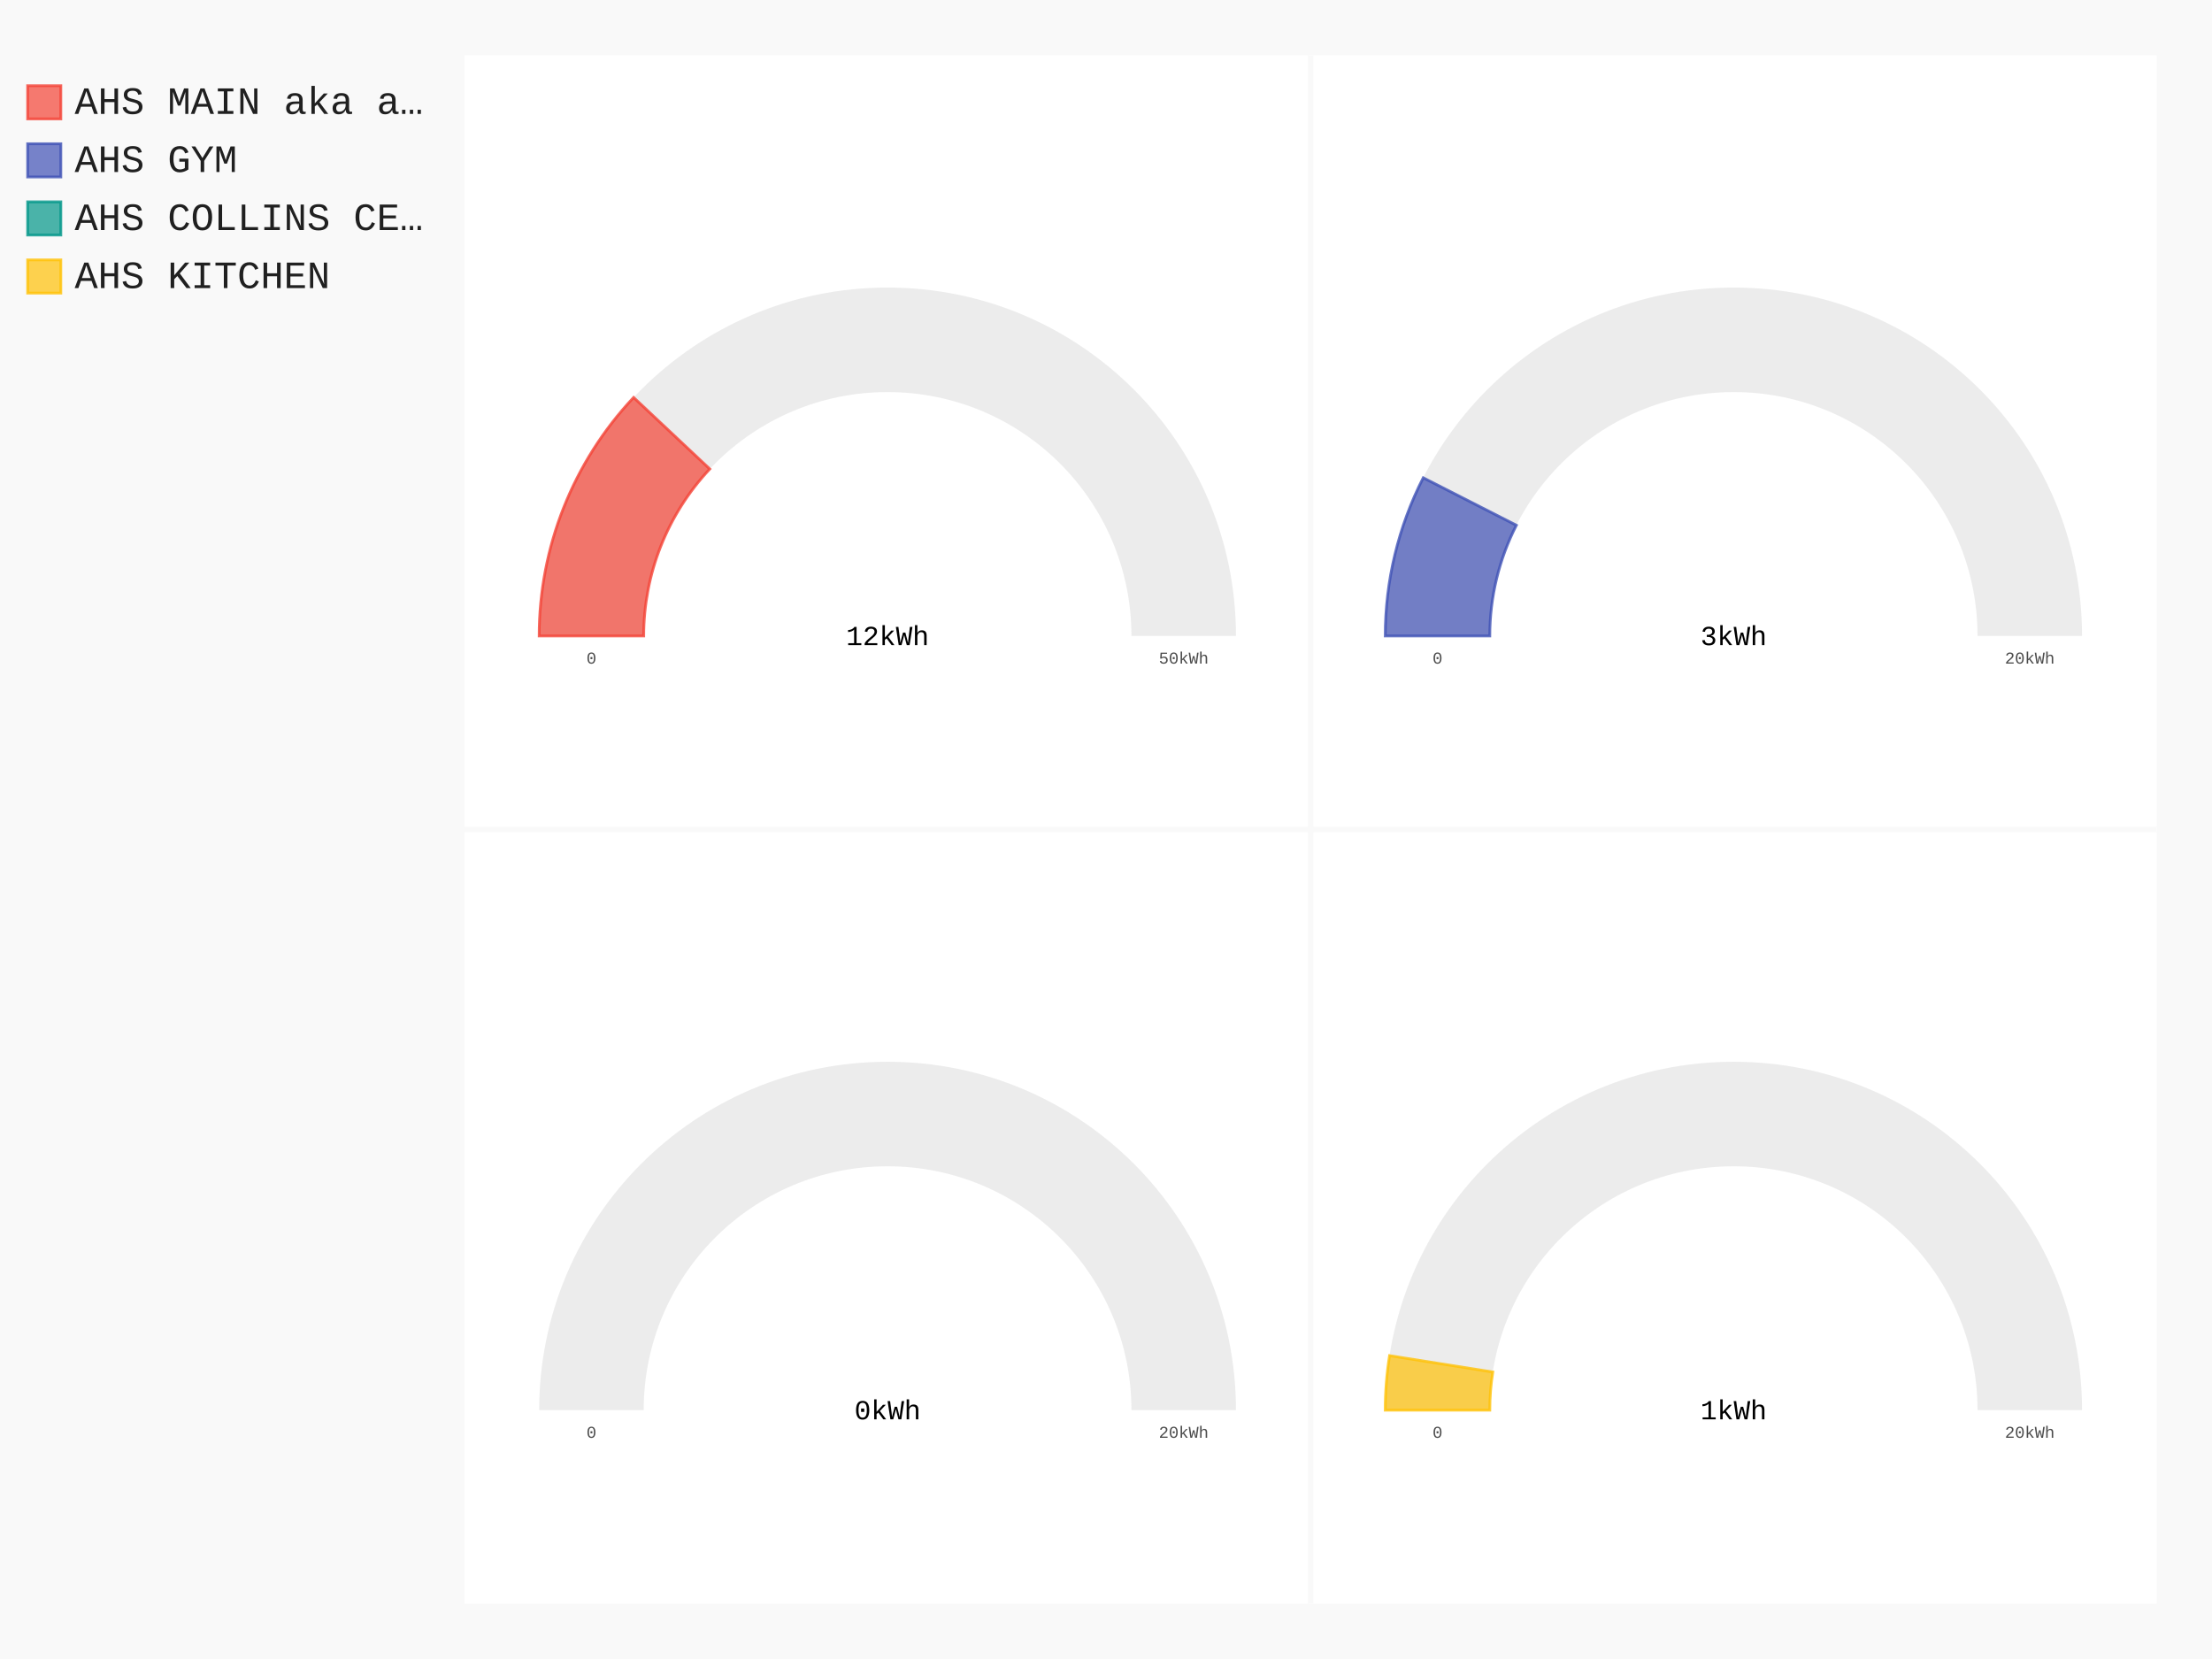
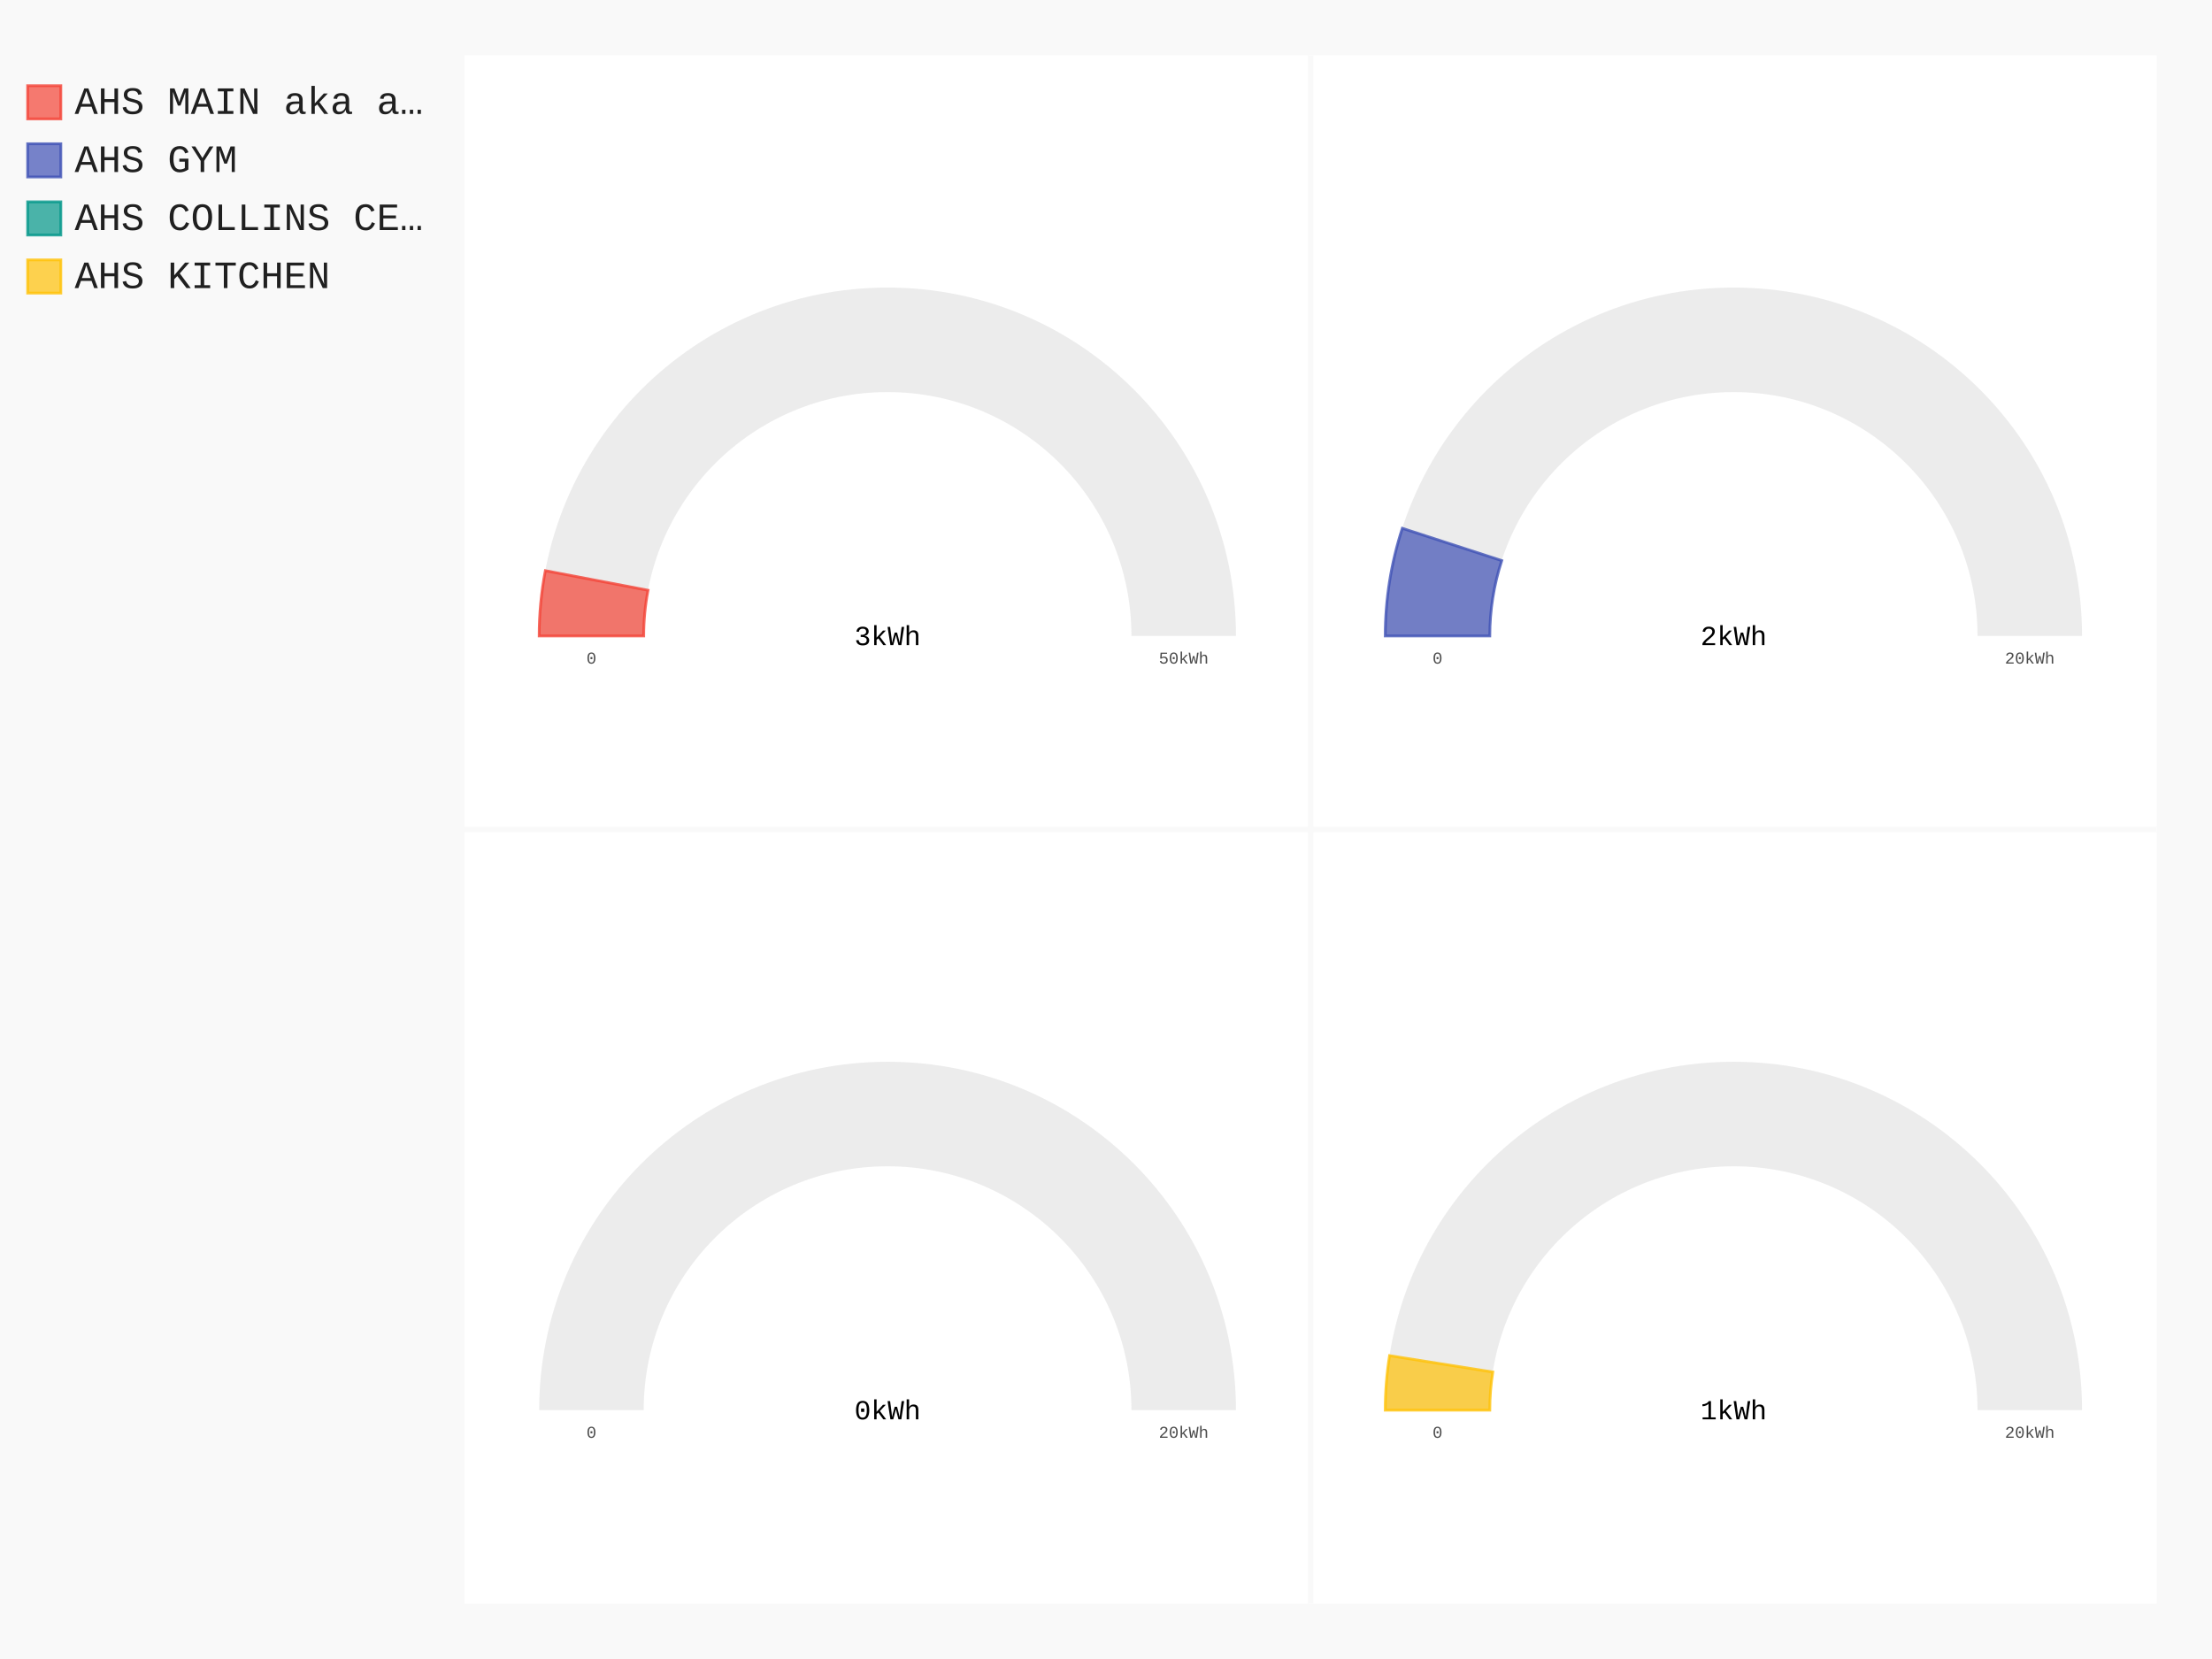
- <svg xmlns="http://www.w3.org/2000/svg" class="pygal-chart" id="chart-d0b33f3d-8773-435e-8006-0090fd6c0d61" viewBox="0 0 800 600">
+ <svg xmlns="http://www.w3.org/2000/svg" class="pygal-chart" id="chart-aec82631-a206-4c9b-922d-ab847d92b9b2" viewBox="0 0 800 600">
  <defs>
-     <style type="text/css">#chart-d0b33f3d-8773-435e-8006-0090fd6c0d61{-webkit-user-select:none;-webkit-font-smoothing:antialiased;font-family:Consolas,"Liberation Mono",Menlo,Courier,monospace}#chart-d0b33f3d-8773-435e-8006-0090fd6c0d61 .title{font-family:Consolas,"Liberation Mono",Menlo,Courier,monospace;font-size:16px}#chart-d0b33f3d-8773-435e-8006-0090fd6c0d61 .legends .legend text{font-family:Consolas,"Liberation Mono",Menlo,Courier,monospace;font-size:14px}#chart-d0b33f3d-8773-435e-8006-0090fd6c0d61 .axis text{font-family:Consolas,"Liberation Mono",Menlo,Courier,monospace;font-size:10px}#chart-d0b33f3d-8773-435e-8006-0090fd6c0d61 .axis text.major{font-family:Consolas,"Liberation Mono",Menlo,Courier,monospace;font-size:10px}#chart-d0b33f3d-8773-435e-8006-0090fd6c0d61 .text-overlay text.value{font-family:Consolas,"Liberation Mono",Menlo,Courier,monospace;font-size:10px}#chart-d0b33f3d-8773-435e-8006-0090fd6c0d61 .text-overlay text.label{font-family:Consolas,"Liberation Mono",Menlo,Courier,monospace;font-size:10px}#chart-d0b33f3d-8773-435e-8006-0090fd6c0d61 .tooltip{font-family:Consolas,"Liberation Mono",Menlo,Courier,monospace;font-size:14px}#chart-d0b33f3d-8773-435e-8006-0090fd6c0d61 text.no_data{font-family:Consolas,"Liberation Mono",Menlo,Courier,monospace;font-size:64px}
- #chart-d0b33f3d-8773-435e-8006-0090fd6c0d61{background-color:rgba(249,249,249,1)}#chart-d0b33f3d-8773-435e-8006-0090fd6c0d61 path,#chart-d0b33f3d-8773-435e-8006-0090fd6c0d61 line,#chart-d0b33f3d-8773-435e-8006-0090fd6c0d61 rect,#chart-d0b33f3d-8773-435e-8006-0090fd6c0d61 circle{-webkit-transition:150ms;-moz-transition:150ms;transition:150ms}#chart-d0b33f3d-8773-435e-8006-0090fd6c0d61 .graph &gt; .background{fill:rgba(249,249,249,1)}#chart-d0b33f3d-8773-435e-8006-0090fd6c0d61 .plot &gt; .background{fill:rgba(255,255,255,1)}#chart-d0b33f3d-8773-435e-8006-0090fd6c0d61 .graph{fill:rgba(0,0,0,.87)}#chart-d0b33f3d-8773-435e-8006-0090fd6c0d61 text.no_data{fill:rgba(0,0,0,1)}#chart-d0b33f3d-8773-435e-8006-0090fd6c0d61 .title{fill:rgba(0,0,0,1)}#chart-d0b33f3d-8773-435e-8006-0090fd6c0d61 .legends .legend text{fill:rgba(0,0,0,.87)}#chart-d0b33f3d-8773-435e-8006-0090fd6c0d61 .legends .legend:hover text{fill:rgba(0,0,0,1)}#chart-d0b33f3d-8773-435e-8006-0090fd6c0d61 .axis .line{stroke:rgba(0,0,0,1)}#chart-d0b33f3d-8773-435e-8006-0090fd6c0d61 .axis .guide.line{stroke:rgba(0,0,0,.54)}#chart-d0b33f3d-8773-435e-8006-0090fd6c0d61 .axis .major.line{stroke:rgba(0,0,0,.87)}#chart-d0b33f3d-8773-435e-8006-0090fd6c0d61 .axis text.major{fill:rgba(0,0,0,1)}#chart-d0b33f3d-8773-435e-8006-0090fd6c0d61 .axis.y .guides:hover .guide.line,#chart-d0b33f3d-8773-435e-8006-0090fd6c0d61 .line-graph .axis.x .guides:hover .guide.line,#chart-d0b33f3d-8773-435e-8006-0090fd6c0d61 .stackedline-graph .axis.x .guides:hover .guide.line,#chart-d0b33f3d-8773-435e-8006-0090fd6c0d61 .xy-graph .axis.x .guides:hover .guide.line{stroke:rgba(0,0,0,1)}#chart-d0b33f3d-8773-435e-8006-0090fd6c0d61 .axis .guides:hover text{fill:rgba(0,0,0,1)}#chart-d0b33f3d-8773-435e-8006-0090fd6c0d61 .reactive{fill-opacity:.7;stroke-opacity:.8}#chart-d0b33f3d-8773-435e-8006-0090fd6c0d61 .ci{stroke:rgba(0,0,0,.87)}#chart-d0b33f3d-8773-435e-8006-0090fd6c0d61 .reactive.active,#chart-d0b33f3d-8773-435e-8006-0090fd6c0d61 .active .reactive{fill-opacity:.8;stroke-opacity:.9;stroke-width:4}#chart-d0b33f3d-8773-435e-8006-0090fd6c0d61 .ci .reactive.active{stroke-width:1.5}#chart-d0b33f3d-8773-435e-8006-0090fd6c0d61 .series text{fill:rgba(0,0,0,1)}#chart-d0b33f3d-8773-435e-8006-0090fd6c0d61 .tooltip rect{fill:rgba(255,255,255,1);stroke:rgba(0,0,0,1);-webkit-transition:opacity 150ms;-moz-transition:opacity 150ms;transition:opacity 150ms}#chart-d0b33f3d-8773-435e-8006-0090fd6c0d61 .tooltip .label{fill:rgba(0,0,0,.87)}#chart-d0b33f3d-8773-435e-8006-0090fd6c0d61 .tooltip .label{fill:rgba(0,0,0,.87)}#chart-d0b33f3d-8773-435e-8006-0090fd6c0d61 .tooltip .legend{font-size:.8em;fill:rgba(0,0,0,.54)}#chart-d0b33f3d-8773-435e-8006-0090fd6c0d61 .tooltip .x_label{font-size:.6em;fill:rgba(0,0,0,1)}#chart-d0b33f3d-8773-435e-8006-0090fd6c0d61 .tooltip .xlink{font-size:.5em;text-decoration:underline}#chart-d0b33f3d-8773-435e-8006-0090fd6c0d61 .tooltip .value{font-size:1.5em}#chart-d0b33f3d-8773-435e-8006-0090fd6c0d61 .bound{font-size:.5em}#chart-d0b33f3d-8773-435e-8006-0090fd6c0d61 .max-value{font-size:.75em;fill:rgba(0,0,0,.54)}#chart-d0b33f3d-8773-435e-8006-0090fd6c0d61 .map-element{fill:rgba(255,255,255,1);stroke:rgba(0,0,0,.54) !important}#chart-d0b33f3d-8773-435e-8006-0090fd6c0d61 .map-element .reactive{fill-opacity:inherit;stroke-opacity:inherit}#chart-d0b33f3d-8773-435e-8006-0090fd6c0d61 .color-0,#chart-d0b33f3d-8773-435e-8006-0090fd6c0d61 .color-0 a:visited{stroke:#F44336;fill:#F44336}#chart-d0b33f3d-8773-435e-8006-0090fd6c0d61 .color-1,#chart-d0b33f3d-8773-435e-8006-0090fd6c0d61 .color-1 a:visited{stroke:#3F51B5;fill:#3F51B5}#chart-d0b33f3d-8773-435e-8006-0090fd6c0d61 .color-2,#chart-d0b33f3d-8773-435e-8006-0090fd6c0d61 .color-2 a:visited{stroke:#009688;fill:#009688}#chart-d0b33f3d-8773-435e-8006-0090fd6c0d61 .color-3,#chart-d0b33f3d-8773-435e-8006-0090fd6c0d61 .color-3 a:visited{stroke:#FFC107;fill:#FFC107}#chart-d0b33f3d-8773-435e-8006-0090fd6c0d61 .text-overlay .color-0 text{fill:black}#chart-d0b33f3d-8773-435e-8006-0090fd6c0d61 .text-overlay .color-1 text{fill:black}#chart-d0b33f3d-8773-435e-8006-0090fd6c0d61 .text-overlay .color-2 text{fill:black}#chart-d0b33f3d-8773-435e-8006-0090fd6c0d61 .text-overlay .color-3 text{fill:black}
- #chart-d0b33f3d-8773-435e-8006-0090fd6c0d61 text.no_data{text-anchor:middle}#chart-d0b33f3d-8773-435e-8006-0090fd6c0d61 .guide.line{fill:none}#chart-d0b33f3d-8773-435e-8006-0090fd6c0d61 .centered{text-anchor:middle}#chart-d0b33f3d-8773-435e-8006-0090fd6c0d61 .title{text-anchor:middle}#chart-d0b33f3d-8773-435e-8006-0090fd6c0d61 .legends .legend text{fill-opacity:1}#chart-d0b33f3d-8773-435e-8006-0090fd6c0d61 .axis.x text{text-anchor:middle}#chart-d0b33f3d-8773-435e-8006-0090fd6c0d61 .axis.x:not(.web) text[transform]{text-anchor:start}#chart-d0b33f3d-8773-435e-8006-0090fd6c0d61 .axis.x:not(.web) text[transform].backwards{text-anchor:end}#chart-d0b33f3d-8773-435e-8006-0090fd6c0d61 .axis.y text{text-anchor:end}#chart-d0b33f3d-8773-435e-8006-0090fd6c0d61 .axis.y text[transform].backwards{text-anchor:start}#chart-d0b33f3d-8773-435e-8006-0090fd6c0d61 .axis.y2 text{text-anchor:start}#chart-d0b33f3d-8773-435e-8006-0090fd6c0d61 .axis.y2 text[transform].backwards{text-anchor:end}#chart-d0b33f3d-8773-435e-8006-0090fd6c0d61 .axis .guide.line{stroke-dasharray:4,4}#chart-d0b33f3d-8773-435e-8006-0090fd6c0d61 .axis .major.guide.line{stroke-dasharray:6,6}#chart-d0b33f3d-8773-435e-8006-0090fd6c0d61 .horizontal .axis.y .guide.line,#chart-d0b33f3d-8773-435e-8006-0090fd6c0d61 .horizontal .axis.y2 .guide.line,#chart-d0b33f3d-8773-435e-8006-0090fd6c0d61 .vertical .axis.x .guide.line{opacity:0}#chart-d0b33f3d-8773-435e-8006-0090fd6c0d61 .horizontal .axis.always_show .guide.line,#chart-d0b33f3d-8773-435e-8006-0090fd6c0d61 .vertical .axis.always_show .guide.line{opacity:1 !important}#chart-d0b33f3d-8773-435e-8006-0090fd6c0d61 .axis.y .guides:hover .guide.line,#chart-d0b33f3d-8773-435e-8006-0090fd6c0d61 .axis.y2 .guides:hover .guide.line,#chart-d0b33f3d-8773-435e-8006-0090fd6c0d61 .axis.x .guides:hover .guide.line{opacity:1}#chart-d0b33f3d-8773-435e-8006-0090fd6c0d61 .axis .guides:hover text{opacity:1}#chart-d0b33f3d-8773-435e-8006-0090fd6c0d61 .nofill{fill:none}#chart-d0b33f3d-8773-435e-8006-0090fd6c0d61 .subtle-fill{fill-opacity:.2}#chart-d0b33f3d-8773-435e-8006-0090fd6c0d61 .dot{stroke-width:1px;fill-opacity:1}#chart-d0b33f3d-8773-435e-8006-0090fd6c0d61 .dot.active{stroke-width:5px}#chart-d0b33f3d-8773-435e-8006-0090fd6c0d61 .dot.negative{fill:transparent}#chart-d0b33f3d-8773-435e-8006-0090fd6c0d61 text,#chart-d0b33f3d-8773-435e-8006-0090fd6c0d61 tspan{stroke:none !important}#chart-d0b33f3d-8773-435e-8006-0090fd6c0d61 .series text.active{opacity:1}#chart-d0b33f3d-8773-435e-8006-0090fd6c0d61 .tooltip rect{fill-opacity:.95;stroke-width:.5}#chart-d0b33f3d-8773-435e-8006-0090fd6c0d61 .tooltip text{fill-opacity:1}#chart-d0b33f3d-8773-435e-8006-0090fd6c0d61 .showable{visibility:hidden}#chart-d0b33f3d-8773-435e-8006-0090fd6c0d61 .showable.shown{visibility:visible}#chart-d0b33f3d-8773-435e-8006-0090fd6c0d61 .gauge-background{fill:rgba(229,229,229,1);stroke:none}#chart-d0b33f3d-8773-435e-8006-0090fd6c0d61 .bg-lines{stroke:rgba(249,249,249,1);stroke-width:2px}</style>
+     <style type="text/css">#chart-aec82631-a206-4c9b-922d-ab847d92b9b2{-webkit-user-select:none;-webkit-font-smoothing:antialiased;font-family:Consolas,"Liberation Mono",Menlo,Courier,monospace}#chart-aec82631-a206-4c9b-922d-ab847d92b9b2 .title{font-family:Consolas,"Liberation Mono",Menlo,Courier,monospace;font-size:16px}#chart-aec82631-a206-4c9b-922d-ab847d92b9b2 .legends .legend text{font-family:Consolas,"Liberation Mono",Menlo,Courier,monospace;font-size:14px}#chart-aec82631-a206-4c9b-922d-ab847d92b9b2 .axis text{font-family:Consolas,"Liberation Mono",Menlo,Courier,monospace;font-size:10px}#chart-aec82631-a206-4c9b-922d-ab847d92b9b2 .axis text.major{font-family:Consolas,"Liberation Mono",Menlo,Courier,monospace;font-size:10px}#chart-aec82631-a206-4c9b-922d-ab847d92b9b2 .text-overlay text.value{font-family:Consolas,"Liberation Mono",Menlo,Courier,monospace;font-size:10px}#chart-aec82631-a206-4c9b-922d-ab847d92b9b2 .text-overlay text.label{font-family:Consolas,"Liberation Mono",Menlo,Courier,monospace;font-size:10px}#chart-aec82631-a206-4c9b-922d-ab847d92b9b2 .tooltip{font-family:Consolas,"Liberation Mono",Menlo,Courier,monospace;font-size:14px}#chart-aec82631-a206-4c9b-922d-ab847d92b9b2 text.no_data{font-family:Consolas,"Liberation Mono",Menlo,Courier,monospace;font-size:64px}
+ #chart-aec82631-a206-4c9b-922d-ab847d92b9b2{background-color:rgba(249,249,249,1)}#chart-aec82631-a206-4c9b-922d-ab847d92b9b2 path,#chart-aec82631-a206-4c9b-922d-ab847d92b9b2 line,#chart-aec82631-a206-4c9b-922d-ab847d92b9b2 rect,#chart-aec82631-a206-4c9b-922d-ab847d92b9b2 circle{-webkit-transition:150ms;-moz-transition:150ms;transition:150ms}#chart-aec82631-a206-4c9b-922d-ab847d92b9b2 .graph &gt; .background{fill:rgba(249,249,249,1)}#chart-aec82631-a206-4c9b-922d-ab847d92b9b2 .plot &gt; .background{fill:rgba(255,255,255,1)}#chart-aec82631-a206-4c9b-922d-ab847d92b9b2 .graph{fill:rgba(0,0,0,.87)}#chart-aec82631-a206-4c9b-922d-ab847d92b9b2 text.no_data{fill:rgba(0,0,0,1)}#chart-aec82631-a206-4c9b-922d-ab847d92b9b2 .title{fill:rgba(0,0,0,1)}#chart-aec82631-a206-4c9b-922d-ab847d92b9b2 .legends .legend text{fill:rgba(0,0,0,.87)}#chart-aec82631-a206-4c9b-922d-ab847d92b9b2 .legends .legend:hover text{fill:rgba(0,0,0,1)}#chart-aec82631-a206-4c9b-922d-ab847d92b9b2 .axis .line{stroke:rgba(0,0,0,1)}#chart-aec82631-a206-4c9b-922d-ab847d92b9b2 .axis .guide.line{stroke:rgba(0,0,0,.54)}#chart-aec82631-a206-4c9b-922d-ab847d92b9b2 .axis .major.line{stroke:rgba(0,0,0,.87)}#chart-aec82631-a206-4c9b-922d-ab847d92b9b2 .axis text.major{fill:rgba(0,0,0,1)}#chart-aec82631-a206-4c9b-922d-ab847d92b9b2 .axis.y .guides:hover .guide.line,#chart-aec82631-a206-4c9b-922d-ab847d92b9b2 .line-graph .axis.x .guides:hover .guide.line,#chart-aec82631-a206-4c9b-922d-ab847d92b9b2 .stackedline-graph .axis.x .guides:hover .guide.line,#chart-aec82631-a206-4c9b-922d-ab847d92b9b2 .xy-graph .axis.x .guides:hover .guide.line{stroke:rgba(0,0,0,1)}#chart-aec82631-a206-4c9b-922d-ab847d92b9b2 .axis .guides:hover text{fill:rgba(0,0,0,1)}#chart-aec82631-a206-4c9b-922d-ab847d92b9b2 .reactive{fill-opacity:.7;stroke-opacity:.8}#chart-aec82631-a206-4c9b-922d-ab847d92b9b2 .ci{stroke:rgba(0,0,0,.87)}#chart-aec82631-a206-4c9b-922d-ab847d92b9b2 .reactive.active,#chart-aec82631-a206-4c9b-922d-ab847d92b9b2 .active .reactive{fill-opacity:.8;stroke-opacity:.9;stroke-width:4}#chart-aec82631-a206-4c9b-922d-ab847d92b9b2 .ci .reactive.active{stroke-width:1.5}#chart-aec82631-a206-4c9b-922d-ab847d92b9b2 .series text{fill:rgba(0,0,0,1)}#chart-aec82631-a206-4c9b-922d-ab847d92b9b2 .tooltip rect{fill:rgba(255,255,255,1);stroke:rgba(0,0,0,1);-webkit-transition:opacity 150ms;-moz-transition:opacity 150ms;transition:opacity 150ms}#chart-aec82631-a206-4c9b-922d-ab847d92b9b2 .tooltip .label{fill:rgba(0,0,0,.87)}#chart-aec82631-a206-4c9b-922d-ab847d92b9b2 .tooltip .label{fill:rgba(0,0,0,.87)}#chart-aec82631-a206-4c9b-922d-ab847d92b9b2 .tooltip .legend{font-size:.8em;fill:rgba(0,0,0,.54)}#chart-aec82631-a206-4c9b-922d-ab847d92b9b2 .tooltip .x_label{font-size:.6em;fill:rgba(0,0,0,1)}#chart-aec82631-a206-4c9b-922d-ab847d92b9b2 .tooltip .xlink{font-size:.5em;text-decoration:underline}#chart-aec82631-a206-4c9b-922d-ab847d92b9b2 .tooltip .value{font-size:1.5em}#chart-aec82631-a206-4c9b-922d-ab847d92b9b2 .bound{font-size:.5em}#chart-aec82631-a206-4c9b-922d-ab847d92b9b2 .max-value{font-size:.75em;fill:rgba(0,0,0,.54)}#chart-aec82631-a206-4c9b-922d-ab847d92b9b2 .map-element{fill:rgba(255,255,255,1);stroke:rgba(0,0,0,.54) !important}#chart-aec82631-a206-4c9b-922d-ab847d92b9b2 .map-element .reactive{fill-opacity:inherit;stroke-opacity:inherit}#chart-aec82631-a206-4c9b-922d-ab847d92b9b2 .color-0,#chart-aec82631-a206-4c9b-922d-ab847d92b9b2 .color-0 a:visited{stroke:#F44336;fill:#F44336}#chart-aec82631-a206-4c9b-922d-ab847d92b9b2 .color-1,#chart-aec82631-a206-4c9b-922d-ab847d92b9b2 .color-1 a:visited{stroke:#3F51B5;fill:#3F51B5}#chart-aec82631-a206-4c9b-922d-ab847d92b9b2 .color-2,#chart-aec82631-a206-4c9b-922d-ab847d92b9b2 .color-2 a:visited{stroke:#009688;fill:#009688}#chart-aec82631-a206-4c9b-922d-ab847d92b9b2 .color-3,#chart-aec82631-a206-4c9b-922d-ab847d92b9b2 .color-3 a:visited{stroke:#FFC107;fill:#FFC107}#chart-aec82631-a206-4c9b-922d-ab847d92b9b2 .text-overlay .color-0 text{fill:black}#chart-aec82631-a206-4c9b-922d-ab847d92b9b2 .text-overlay .color-1 text{fill:black}#chart-aec82631-a206-4c9b-922d-ab847d92b9b2 .text-overlay .color-2 text{fill:black}#chart-aec82631-a206-4c9b-922d-ab847d92b9b2 .text-overlay .color-3 text{fill:black}
+ #chart-aec82631-a206-4c9b-922d-ab847d92b9b2 text.no_data{text-anchor:middle}#chart-aec82631-a206-4c9b-922d-ab847d92b9b2 .guide.line{fill:none}#chart-aec82631-a206-4c9b-922d-ab847d92b9b2 .centered{text-anchor:middle}#chart-aec82631-a206-4c9b-922d-ab847d92b9b2 .title{text-anchor:middle}#chart-aec82631-a206-4c9b-922d-ab847d92b9b2 .legends .legend text{fill-opacity:1}#chart-aec82631-a206-4c9b-922d-ab847d92b9b2 .axis.x text{text-anchor:middle}#chart-aec82631-a206-4c9b-922d-ab847d92b9b2 .axis.x:not(.web) text[transform]{text-anchor:start}#chart-aec82631-a206-4c9b-922d-ab847d92b9b2 .axis.x:not(.web) text[transform].backwards{text-anchor:end}#chart-aec82631-a206-4c9b-922d-ab847d92b9b2 .axis.y text{text-anchor:end}#chart-aec82631-a206-4c9b-922d-ab847d92b9b2 .axis.y text[transform].backwards{text-anchor:start}#chart-aec82631-a206-4c9b-922d-ab847d92b9b2 .axis.y2 text{text-anchor:start}#chart-aec82631-a206-4c9b-922d-ab847d92b9b2 .axis.y2 text[transform].backwards{text-anchor:end}#chart-aec82631-a206-4c9b-922d-ab847d92b9b2 .axis .guide.line{stroke-dasharray:4,4}#chart-aec82631-a206-4c9b-922d-ab847d92b9b2 .axis .major.guide.line{stroke-dasharray:6,6}#chart-aec82631-a206-4c9b-922d-ab847d92b9b2 .horizontal .axis.y .guide.line,#chart-aec82631-a206-4c9b-922d-ab847d92b9b2 .horizontal .axis.y2 .guide.line,#chart-aec82631-a206-4c9b-922d-ab847d92b9b2 .vertical .axis.x .guide.line{opacity:0}#chart-aec82631-a206-4c9b-922d-ab847d92b9b2 .horizontal .axis.always_show .guide.line,#chart-aec82631-a206-4c9b-922d-ab847d92b9b2 .vertical .axis.always_show .guide.line{opacity:1 !important}#chart-aec82631-a206-4c9b-922d-ab847d92b9b2 .axis.y .guides:hover .guide.line,#chart-aec82631-a206-4c9b-922d-ab847d92b9b2 .axis.y2 .guides:hover .guide.line,#chart-aec82631-a206-4c9b-922d-ab847d92b9b2 .axis.x .guides:hover .guide.line{opacity:1}#chart-aec82631-a206-4c9b-922d-ab847d92b9b2 .axis .guides:hover text{opacity:1}#chart-aec82631-a206-4c9b-922d-ab847d92b9b2 .nofill{fill:none}#chart-aec82631-a206-4c9b-922d-ab847d92b9b2 .subtle-fill{fill-opacity:.2}#chart-aec82631-a206-4c9b-922d-ab847d92b9b2 .dot{stroke-width:1px;fill-opacity:1}#chart-aec82631-a206-4c9b-922d-ab847d92b9b2 .dot.active{stroke-width:5px}#chart-aec82631-a206-4c9b-922d-ab847d92b9b2 .dot.negative{fill:transparent}#chart-aec82631-a206-4c9b-922d-ab847d92b9b2 text,#chart-aec82631-a206-4c9b-922d-ab847d92b9b2 tspan{stroke:none !important}#chart-aec82631-a206-4c9b-922d-ab847d92b9b2 .series text.active{opacity:1}#chart-aec82631-a206-4c9b-922d-ab847d92b9b2 .tooltip rect{fill-opacity:.95;stroke-width:.5}#chart-aec82631-a206-4c9b-922d-ab847d92b9b2 .tooltip text{fill-opacity:1}#chart-aec82631-a206-4c9b-922d-ab847d92b9b2 .showable{visibility:hidden}#chart-aec82631-a206-4c9b-922d-ab847d92b9b2 .showable.shown{visibility:visible}#chart-aec82631-a206-4c9b-922d-ab847d92b9b2 .gauge-background{fill:rgba(229,229,229,1);stroke:none}#chart-aec82631-a206-4c9b-922d-ab847d92b9b2 .bg-lines{stroke:rgba(249,249,249,1);stroke-width:2px}</style>
  </defs>
  <g class="graph solidgauge-graph vertical">
    <rect class="background" height="600" width="800" x="0" y="0" />
    <g class="plot" transform="translate(168, 20)">
      <rect class="background" height="560" width="612.0" x="0" y="0" />
      <path class="bg-lines" d="M306.0 0 L306.0 560" />
      <path class="bg-lines" d="M0 280.0 L612.0 280.0" />
      <g class="series serie-0 color-0">
        <path class="gauge-background reactive" d="M27 210 A126 126 0 1 1 279 210 L241.2 210 A88.2 88.2 0 1 0 64.8 210 z" />
        <text class="y-0 bound reactive" text-anchor="middle" x="45.9" y="220">0</text>
        <text class="y-1 bound reactive" text-anchor="middle" x="260.1" y="220.0">50kWh</text>
        <g class="gauge">
-           <path class="slice reactive tooltip-trigger" d="M27 210 A126 126 0 0 1 61.15 123.747 L88.705 149.623 A88.2 88.2 0 0 0 64.8 210 z" />
+           <path class="slice reactive tooltip-trigger" d="M27 210 A126 126 0 0 1 29.232 186.39 L66.362 193.473 A88.2 88.2 0 0 0 64.8 210 z" />
        </g>
      </g>
      <g class="series serie-1 color-1">
        <path class="gauge-background reactive" d="M333 210 A126 126 0 1 1 585 210 L547.2 210 A88.2 88.2 0 1 0 370.8 210 z" />
        <text class="y-0 bound reactive" text-anchor="middle" x="351.9" y="220">0</text>
        <text class="y-1 bound reactive" text-anchor="middle" x="566.1" y="220.0">20kWh</text>
        <g class="gauge">
-           <path class="slice reactive tooltip-trigger" d="M333 210 A126 126 0 0 1 346.733 152.797 L380.413 169.958 A88.2 88.2 0 0 0 370.8 210 z" />
+           <path class="slice reactive tooltip-trigger" d="M333 210 A126 126 0 0 1 339.167 171.064 L375.117 182.745 A88.2 88.2 0 0 0 370.8 210 z" />
        </g>
      </g>
      <g class="series serie-2 color-2">
        <path class="gauge-background reactive" d="M27 490 A126 126 0 1 1 279 490 L241.2 490 A88.2 88.2 0 1 0 64.8 490 z" />
        <text class="y-0 bound reactive" text-anchor="middle" x="45.9" y="500.0">0</text>
        <text class="y-1 bound reactive" text-anchor="middle" x="260.1" y="500.0">20kWh</text>
        <g class="gauge" />
      </g>
      <g class="series serie-3 color-3">
        <path class="gauge-background reactive" d="M333 490 A126 126 0 1 1 585 490 L547.2 490 A88.2 88.2 0 1 0 370.8 490 z" />
        <text class="y-0 bound reactive" text-anchor="middle" x="351.9" y="500.0">0</text>
        <text class="y-1 bound reactive" text-anchor="middle" x="566.1" y="500.0">20kWh</text>
        <g class="gauge">
          <path class="slice reactive tooltip-trigger" d="M333 490 A126 126 0 0 1 334.551 470.289 L371.886 476.202 A88.2 88.2 0 0 0 370.8 490 z" />
        </g>
      </g>
    </g>
    <g class="titles" />
    <g class="plot overlay" transform="translate(168, 20)">
      <g class="series serie-0 color-0" />
      <g class="series serie-1 color-1" />
      <g class="series serie-2 color-2" />
      <g class="series serie-3 color-3" />
    </g>
    <g class="plot text-overlay" transform="translate(168, 20)">
      <g class="series serie-0 color-0">
-         <text class="value gauge-sum" text-anchor="middle" x="153.0" y="213.333">12kWh</text>
+         <text class="value gauge-sum" text-anchor="middle" x="153.0" y="213.333">3kWh</text>
      </g>
      <g class="series serie-1 color-1">
-         <text class="value gauge-sum" text-anchor="middle" x="459.0" y="213.333">3kWh</text>
+         <text class="value gauge-sum" text-anchor="middle" x="459.0" y="213.333">2kWh</text>
      </g>
      <g class="series serie-2 color-2">
        <text class="value gauge-sum" text-anchor="middle" x="153.0" y="493.333">0kWh</text>
      </g>
      <g class="series serie-3 color-3">
        <text class="value gauge-sum" text-anchor="middle" x="459.0" y="493.333">1kWh</text>
      </g>
    </g>
    <g class="plot tooltip-overlay" transform="translate(168, 20)">
      <g class="tooltip" style="opacity: 0" transform="translate(0 0)">
        <rect class="tooltip-box" height="0" rx="0" ry="0" width="0" />
        <g class="text" />
      </g>
    </g>
    <g class="legends" transform="translate(10, 30)">
      <g class="legend reactive activate-serie" id="activate-serie-0">
        <rect class="color-0 reactive" height="12" width="12" x="0.0" y="1.0" />
        <text x="17.0" y="11.2">AHS MAIN aka a…</text>
      </g>
      <g class="legend reactive activate-serie" id="activate-serie-1">
        <rect class="color-1 reactive" height="12" width="12" x="0.0" y="22.0" />
        <text x="17.0" y="32.2">AHS GYM</text>
      </g>
      <g class="legend reactive activate-serie" id="activate-serie-2">
        <rect class="color-2 reactive" height="12" width="12" x="0.0" y="43.0" />
        <text x="17.0" y="53.2">AHS COLLINS CE…</text>
      </g>
      <g class="legend reactive activate-serie" id="activate-serie-3">
        <rect class="color-3 reactive" height="12" width="12" x="0.0" y="64.0" />
        <text x="17.0" y="74.2">AHS KITCHEN</text>
      </g>
    </g>
    <g class="legends" transform="translate(790, 30)" />
  </g>
</svg>
